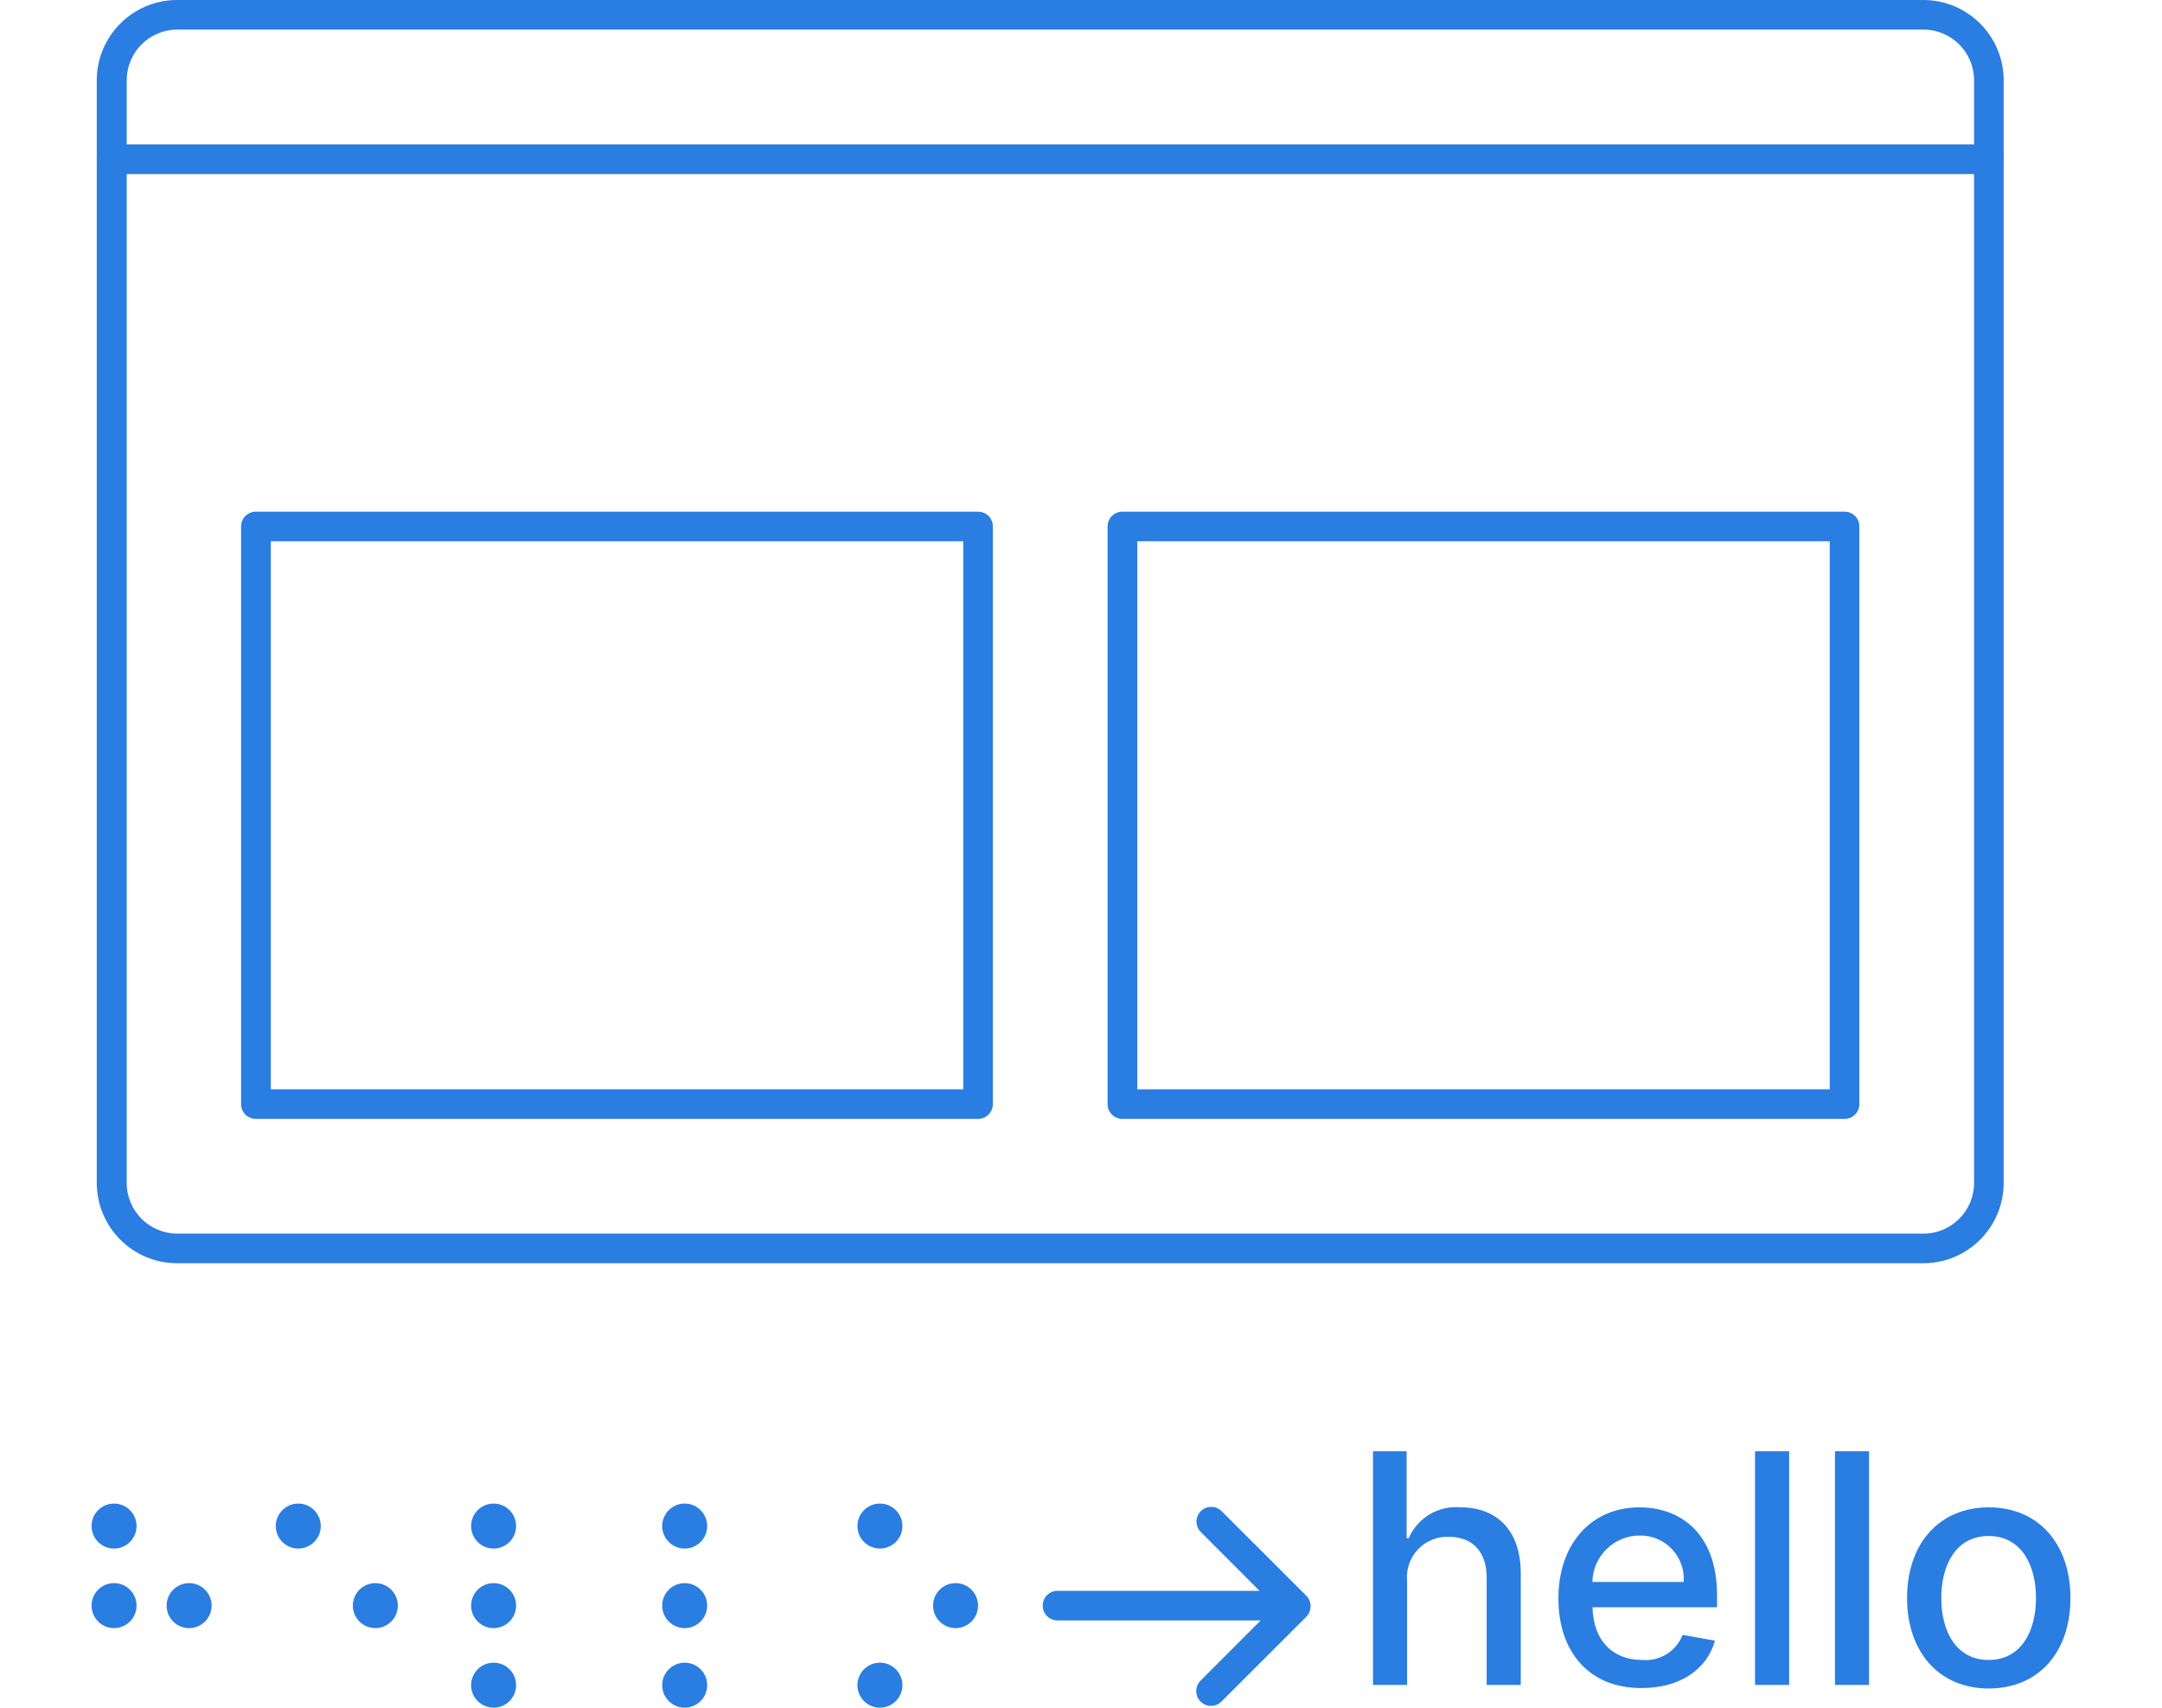
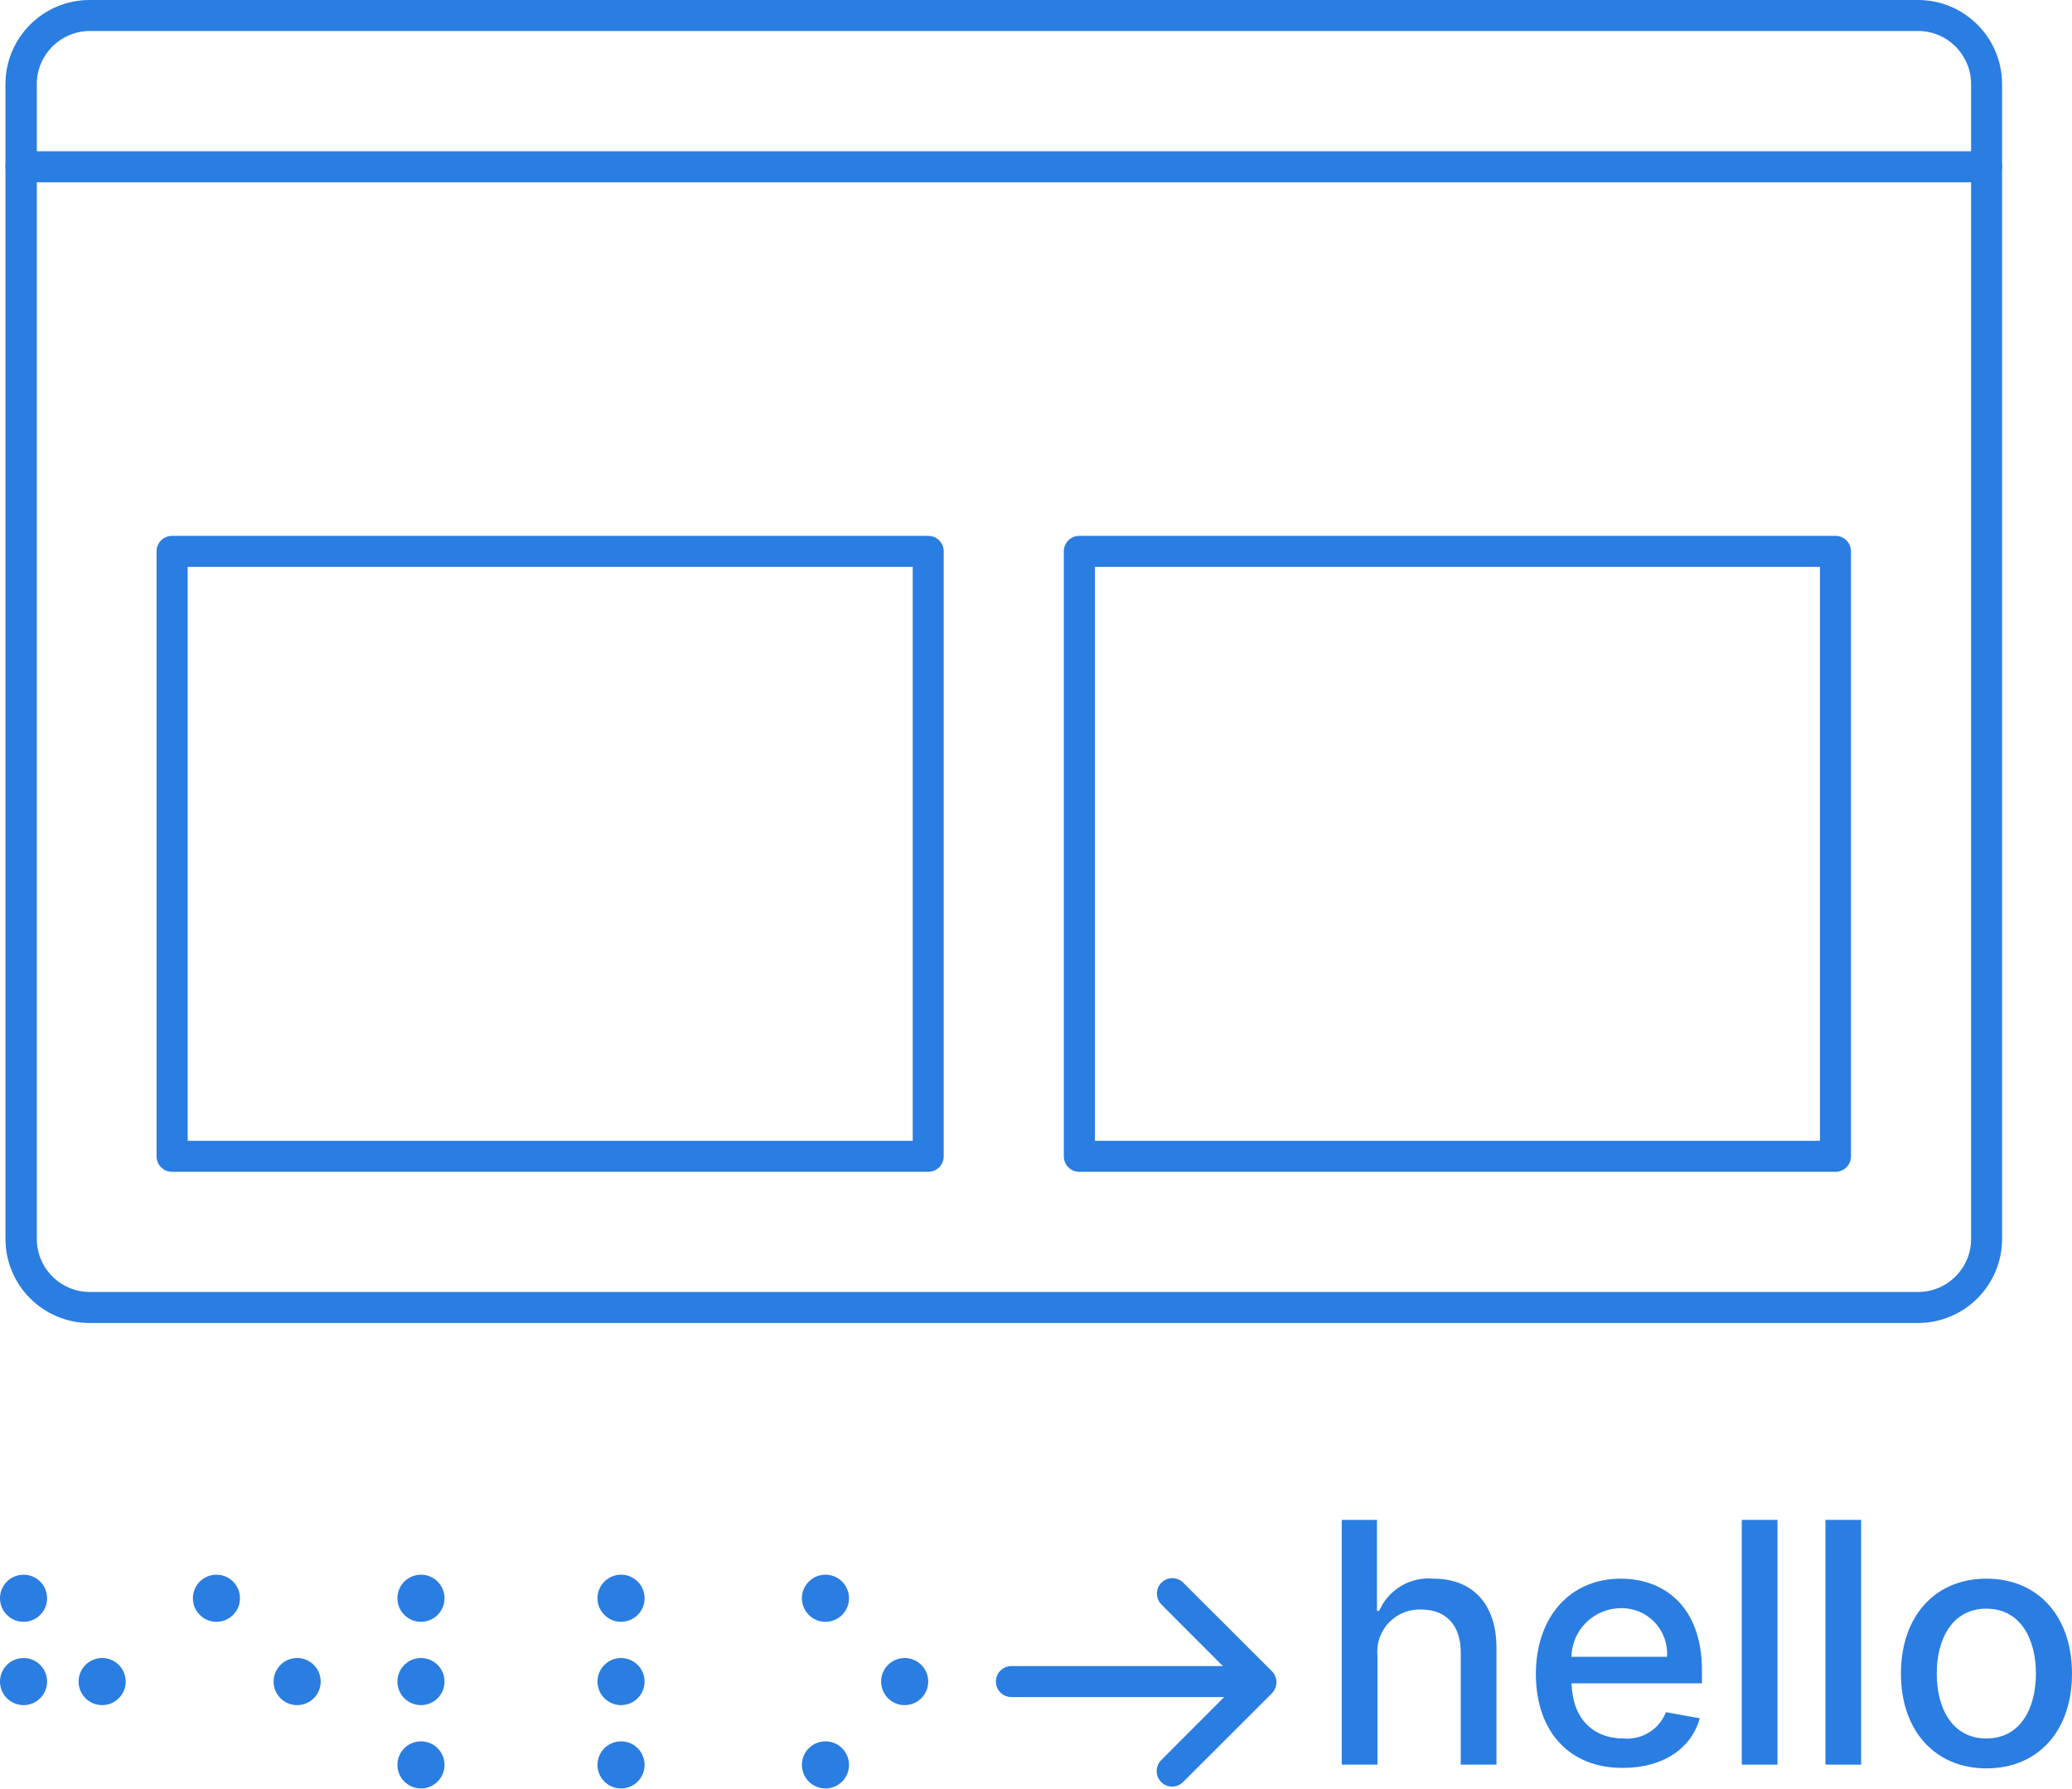
- <svg xmlns="http://www.w3.org/2000/svg" width="247.06" height="195.14" viewBox="0 0 167.15 144.24">
+ <svg xmlns="http://www.w3.org/2000/svg" viewBox="0 0 167.15 144.24">
  <g id="Paige_Icon03" transform="translate(-24.03 -11.91)">
    <path id="Path_1" data-name="Path 1" d="M178.76,118.61H31.25a6.79,6.79,0,0,1-6.78-6.78V18.69a6.79,6.79,0,0,1,6.78-6.78H178.76a6.79,6.79,0,0,1,6.78,6.78v93.14a6.79,6.79,0,0,1-6.78,6.78ZM31.25,14.41A4.28,4.28,0,0,0,27,18.69v93.14a4.28,4.28,0,0,0,4.28,4.28H178.76a4.28,4.28,0,0,0,4.28-4.28V18.69a4.28,4.28,0,0,0-4.28-4.28Z" fill="#2a7de1" />
    <path id="Path_2" data-name="Path 2" d="M98.91,106.42h-61a1.25,1.25,0,0,1-1.25-1.25V56.38a1.24,1.24,0,0,1,1.25-1.25h61a1.24,1.24,0,0,1,1.25,1.25v48.79A1.25,1.25,0,0,1,98.91,106.42Zm-59.74-2.5H97.66V57.63H39.17Z" fill="#2a7de1" />
    <path id="Path_3" data-name="Path 3" d="M172.1,106.42h-61a1.25,1.25,0,0,1-1.25-1.25V56.38a1.24,1.24,0,0,1,1.25-1.25h61a1.24,1.24,0,0,1,1.25,1.25v48.79A1.25,1.25,0,0,1,172.1,106.42Zm-59.74-2.5h58.49V57.63H112.36Z" fill="#2a7de1" />
    <path id="Path_4" data-name="Path 4" d="M184.29,26.61H25.72a1.25,1.25,0,0,1,0-2.5H184.29a1.25,1.25,0,0,1,0,2.5Z" fill="#2a7de1" />
    <path id="Path_5" data-name="Path 5" d="M23.15,156.23H20.27V136.49h2.84v7.34h.18a4.34,4.34,0,0,1,4.39-2.6c3,0,5.07,1.89,5.07,5.58v9.42H29.87v-9.07c0-2.17-1.19-3.44-3.18-3.44a3.4,3.4,0,0,0-3.54,3.72Z" transform="translate(112 -2)" fill="#2a7de1" />
    <path id="Path_6" data-name="Path 6" d="M35.93,148.92c0-4.55,2.72-7.69,6.85-7.69,3.35,0,6.55,2.09,6.55,7.44v1H38.81c.07,2.85,1.73,4.45,4.2,4.45A3.34,3.34,0,0,0,46.42,152l2.73.49c-.66,2.41-2.94,4-6.17,4C38.61,156.53,35.93,153.52,35.93,148.92Zm10.58-1.39a3.66,3.66,0,0,0-3.71-3.92,4,4,0,0,0-4,3.921Z" transform="translate(112 -2)" fill="#2a7de1" />
    <path id="Path_7" data-name="Path 7" d="M55.42,156.23H52.54V136.49h2.88Z" transform="translate(112 -2)" fill="#2a7de1" />
    <path id="Path_8" data-name="Path 8" d="M62.17,156.23H59.29V136.49h2.88Z" transform="translate(112 -2)" fill="#2a7de1" />
    <path id="Path_9" data-name="Path 9" d="M65.38,148.89c0-4.61,2.73-7.66,6.9-7.66s6.9,3.05,6.9,7.66-2.73,7.64-6.9,7.64S65.38,153.47,65.38,148.89Zm10.89,0c0-2.83-1.27-5.24-4-5.24s-4,2.41-4,5.24,1.27,5.23,4,5.23,4-2.4,4-5.24Z" transform="translate(112 -2)" fill="#2a7de1" />
    <path id="Path_10" data-name="Path 10" d="M103.58,156a1.25,1.25,0,0,1-.88-2.13l6.28-6.29-6.28-6.29a1.245,1.245,0,0,1,1.76-1.76l7.18,7.17a1.25,1.25,0,0,1,.36.88,1.29,1.29,0,0,1-.36.89l-7.18,7.17a1.24,1.24,0,0,1-.88.36Z" transform="translate(15)" fill="#2a7de1" />
    <path id="Path_11" data-name="Path 11" d="M108.34,148.78H90.62a1.25,1.25,0,0,1,0-2.5h17.72a1.25,1.25,0,0,1,0,2.5Z" transform="translate(15)" fill="#2a7de1" />
    <circle id="Ellipse_1" data-name="Ellipse 1" cx="1.9" cy="1.9" r="1.9" transform="translate(24.03 145.63)" fill="#2a7de1" />
    <circle id="Ellipse_2" data-name="Ellipse 2" cx="1.9" cy="1.9" r="1.9" transform="translate(46.1 145.63)" fill="#2a7de1" />
    <circle id="Ellipse_3" data-name="Ellipse 3" cx="1.9" cy="1.9" r="1.9" transform="translate(24.03 138.91)" fill="#2a7de1" />
    <circle id="Ellipse_4" data-name="Ellipse 4" cx="1.9" cy="1.9" r="1.9" transform="translate(39.59 138.91)" fill="#2a7de1" />
    <circle id="Ellipse_5" data-name="Ellipse 5" cx="1.9" cy="1.9" r="1.9" transform="translate(56.09 138.91)" fill="#2a7de1" />
    <circle id="Ellipse_6" data-name="Ellipse 6" cx="1.9" cy="1.9" r="1.9" transform="translate(56.09 145.63)" fill="#2a7de1" />
    <circle id="Ellipse_7" data-name="Ellipse 7" cx="1.9" cy="1.9" r="1.9" transform="translate(56.09 152.35)" fill="#2a7de1" />
    <circle id="Ellipse_8" data-name="Ellipse 8" cx="1.9" cy="1.9" r="1.9" transform="translate(72.23 138.91)" fill="#2a7de1" />
    <circle id="Ellipse_9" data-name="Ellipse 9" cx="1.9" cy="1.9" r="1.9" transform="translate(72.23 145.63)" fill="#2a7de1" />
    <circle id="Ellipse_10" data-name="Ellipse 10" cx="1.9" cy="1.9" r="1.9" transform="translate(72.23 152.35)" fill="#2a7de1" />
    <circle id="Ellipse_11" data-name="Ellipse 11" cx="1.9" cy="1.9" r="1.9" transform="translate(88.72 138.91)" fill="#2a7de1" />
    <circle id="Ellipse_12" data-name="Ellipse 12" cx="1.9" cy="1.9" r="1.9" transform="translate(95.11 145.63)" fill="#2a7de1" />
    <circle id="Ellipse_13" data-name="Ellipse 13" cx="1.9" cy="1.9" r="1.9" transform="translate(88.72 152.35)" fill="#2a7de1" />
    <circle id="Ellipse_14" data-name="Ellipse 14" cx="1.9" cy="1.9" r="1.9" transform="translate(30.37 145.63)" fill="#2a7de1" />
  </g>
</svg>
